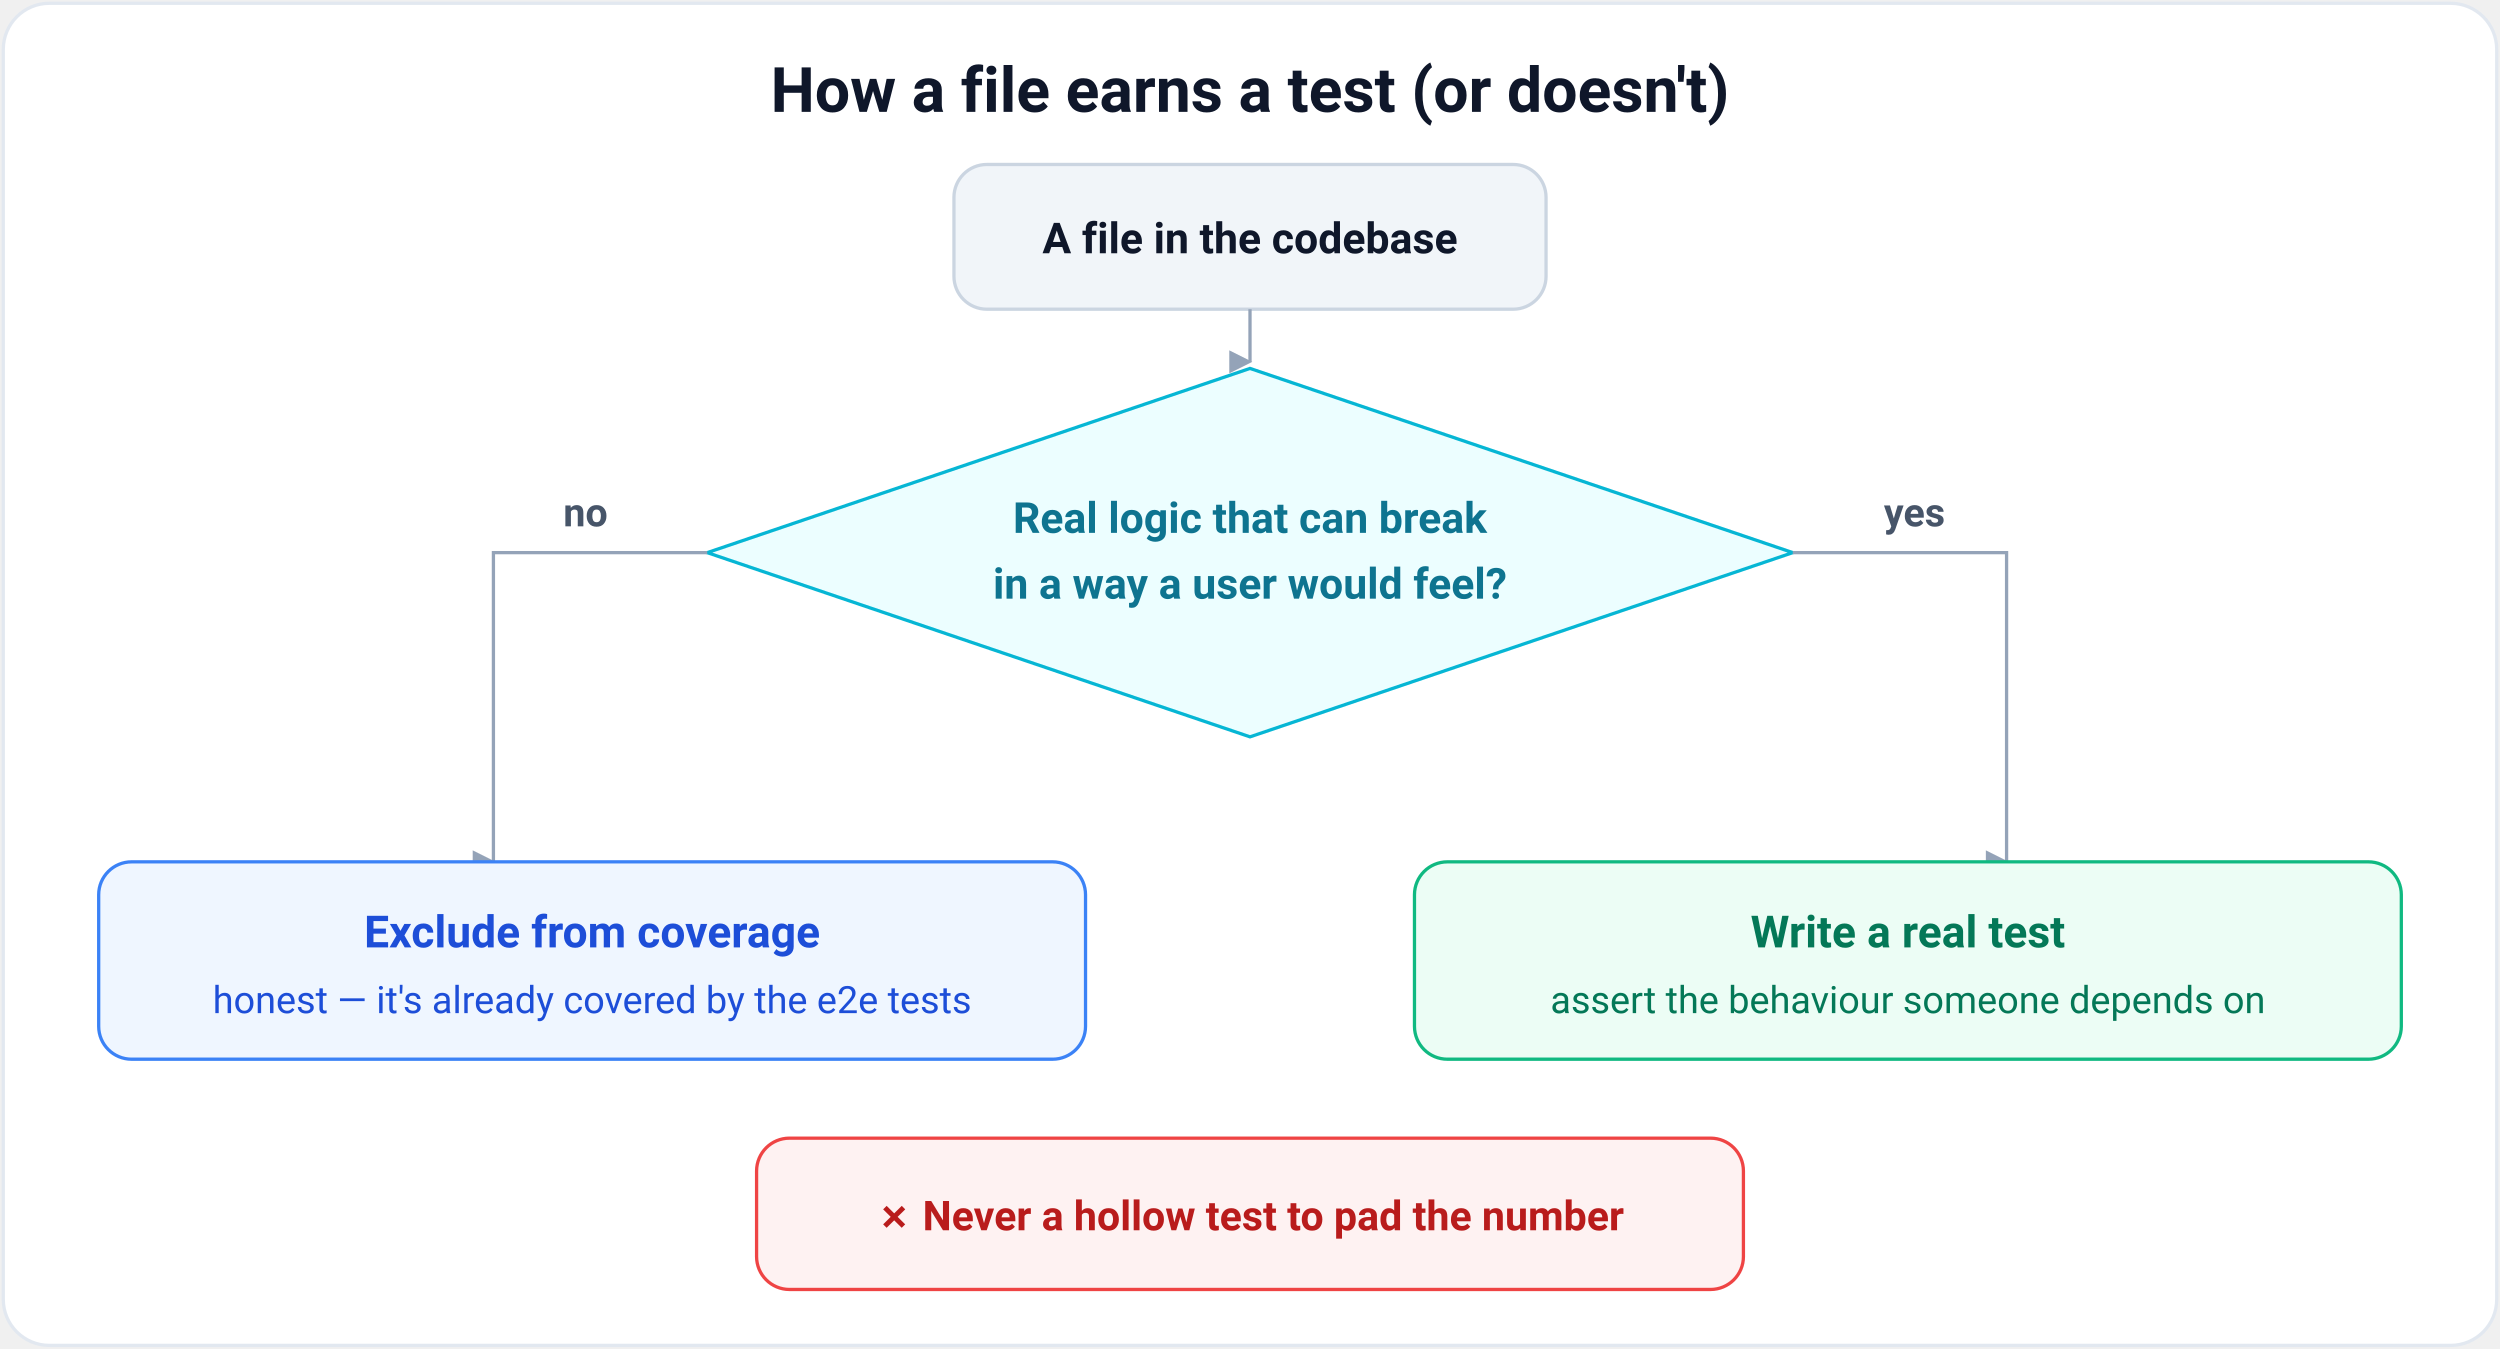
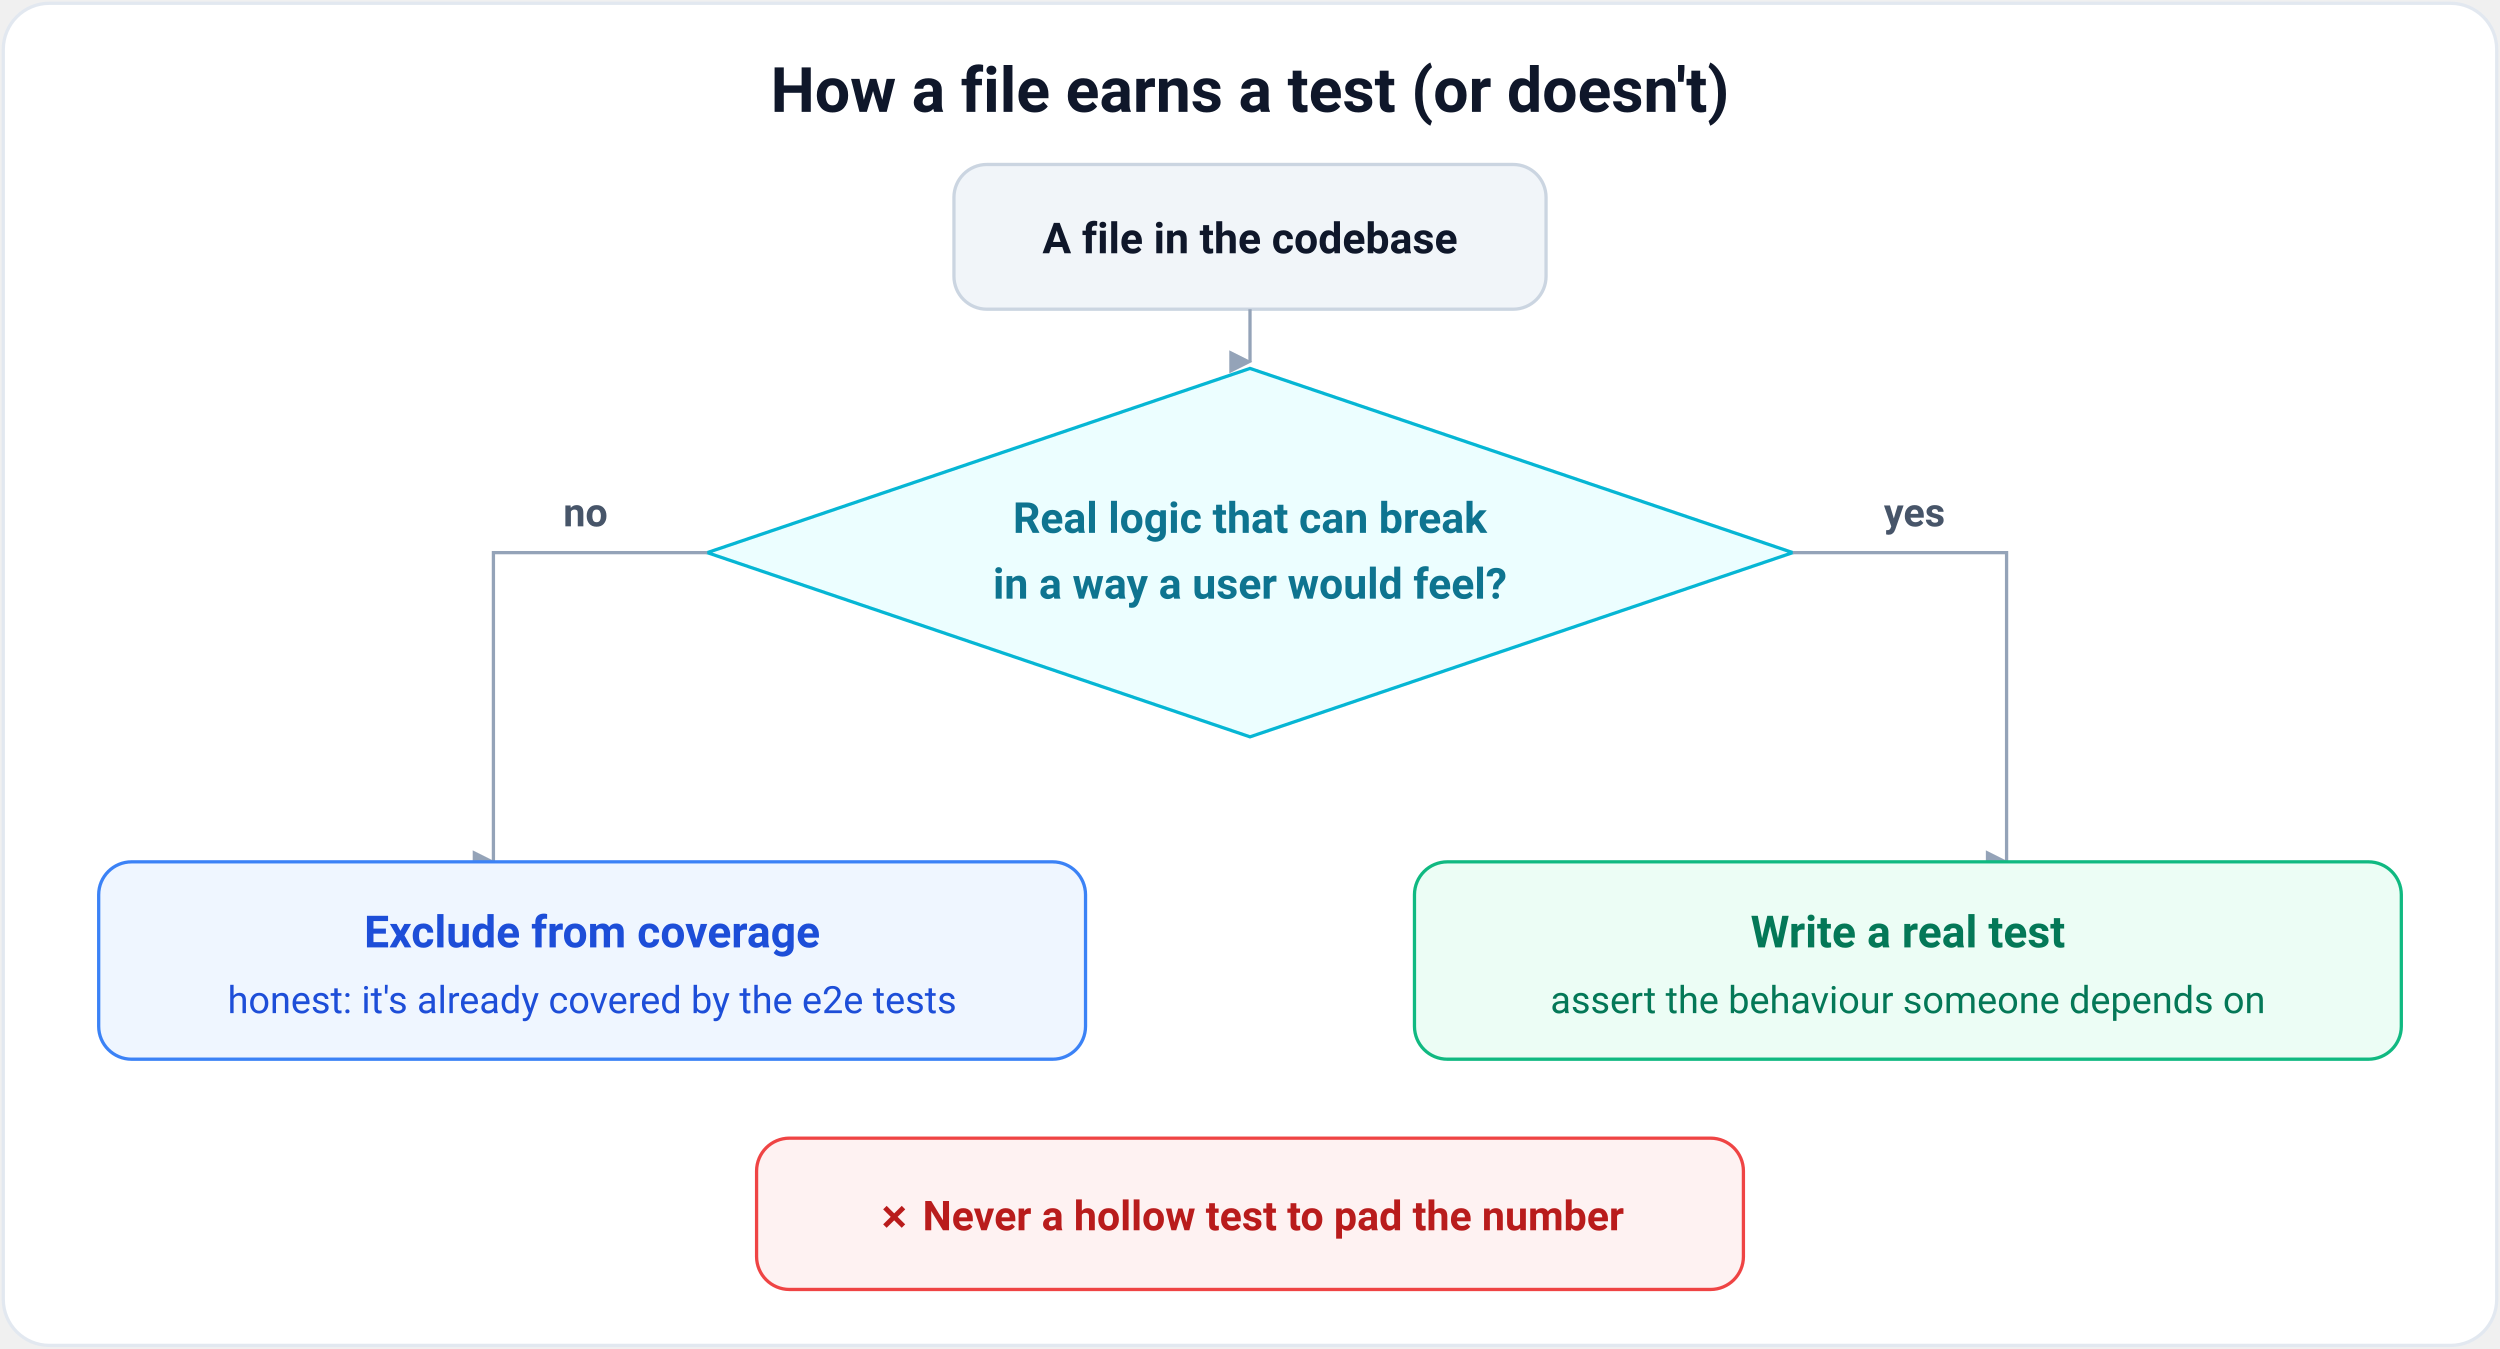
<svg xmlns="http://www.w3.org/2000/svg" viewBox="0 0 760 410" role="img" font-family="ui-sans-serif, system-ui, -apple-system, 'Segoe UI', Roboto, Arial, sans-serif">
  <defs>
    <marker id="arrow" viewBox="0 0 10 10" refX="9" refY="5" markerWidth="7" markerHeight="7" orient="auto-start-end">
      <path d="M0,0 L10,5 L0,10 z" fill="#94a3b8" />
    </marker>
  </defs>
  <rect x="1" y="1" width="758" height="408" rx="14" fill="#ffffff" stroke="#e2e8f0" />
  <text x="380" y="34" text-anchor="middle" font-size="19" font-weight="600" fill="#0f172a">How a file earns a test (or doesn't)</text>
  <rect x="290" y="50" width="180" height="44" rx="10" fill="#f1f5f9" stroke="#cbd5e1" />
  <text x="380" y="77" text-anchor="middle" font-size="13" font-weight="600" fill="#0f172a">A file in the codebase</text>
  <path d="M380,94 L380,110" stroke="#94a3b8" fill="none" marker-end="url(#arrow)" />
  <polygon points="380,112 545,168 380,224 215,168" fill="#ecfeff" stroke="#06b6d4" />
  <text x="380" y="162" text-anchor="middle" font-size="13" font-weight="600" fill="#0e7490">Real logic that can break</text>
  <text x="380" y="182" text-anchor="middle" font-size="13" font-weight="600" fill="#0e7490">in a way a user would feel?</text>
  <path d="M215,168 H150 V262" stroke="#94a3b8" fill="none" marker-end="url(#arrow)" />
  <text x="178" y="160" text-anchor="middle" font-size="12" font-weight="600" fill="#475569">no</text>
  <path d="M545,168 H610 V262" stroke="#94a3b8" fill="none" marker-end="url(#arrow)" />
  <text x="582" y="160" text-anchor="middle" font-size="12" font-weight="600" fill="#475569">yes</text>
  <rect x="30" y="262" width="300" height="60" rx="10" fill="#eff6ff" stroke="#3b82f6" />
  <text x="180" y="288" text-anchor="middle" font-size="13.5" font-weight="600" fill="#1d4ed8">Exclude from coverage</text>
-   <text x="180" y="308" text-anchor="middle" font-size="11.5" fill="#1d4ed8">honest — it's already covered by the e2e tests</text>
+   <text x="180" y="308" text-anchor="middle" font-size="11.5" fill="#1d4ed8">honest: it's already covered by the e2e tests</text>
  <rect x="430" y="262" width="300" height="60" rx="10" fill="#ecfdf5" stroke="#10b981" />
  <text x="580" y="288" text-anchor="middle" font-size="13.5" font-weight="600" fill="#047857">Write a real test</text>
  <text x="580" y="308" text-anchor="middle" font-size="11.5" fill="#047857">assert the behaviour someone depends on</text>
  <rect x="230" y="346" width="300" height="46" rx="10" fill="#fef2f2" stroke="#ef4444" />
  <text x="380" y="374" text-anchor="middle" font-size="12.5" font-weight="600" fill="#b91c1c">✗ Never a hollow test to pad the number</text>
</svg>
